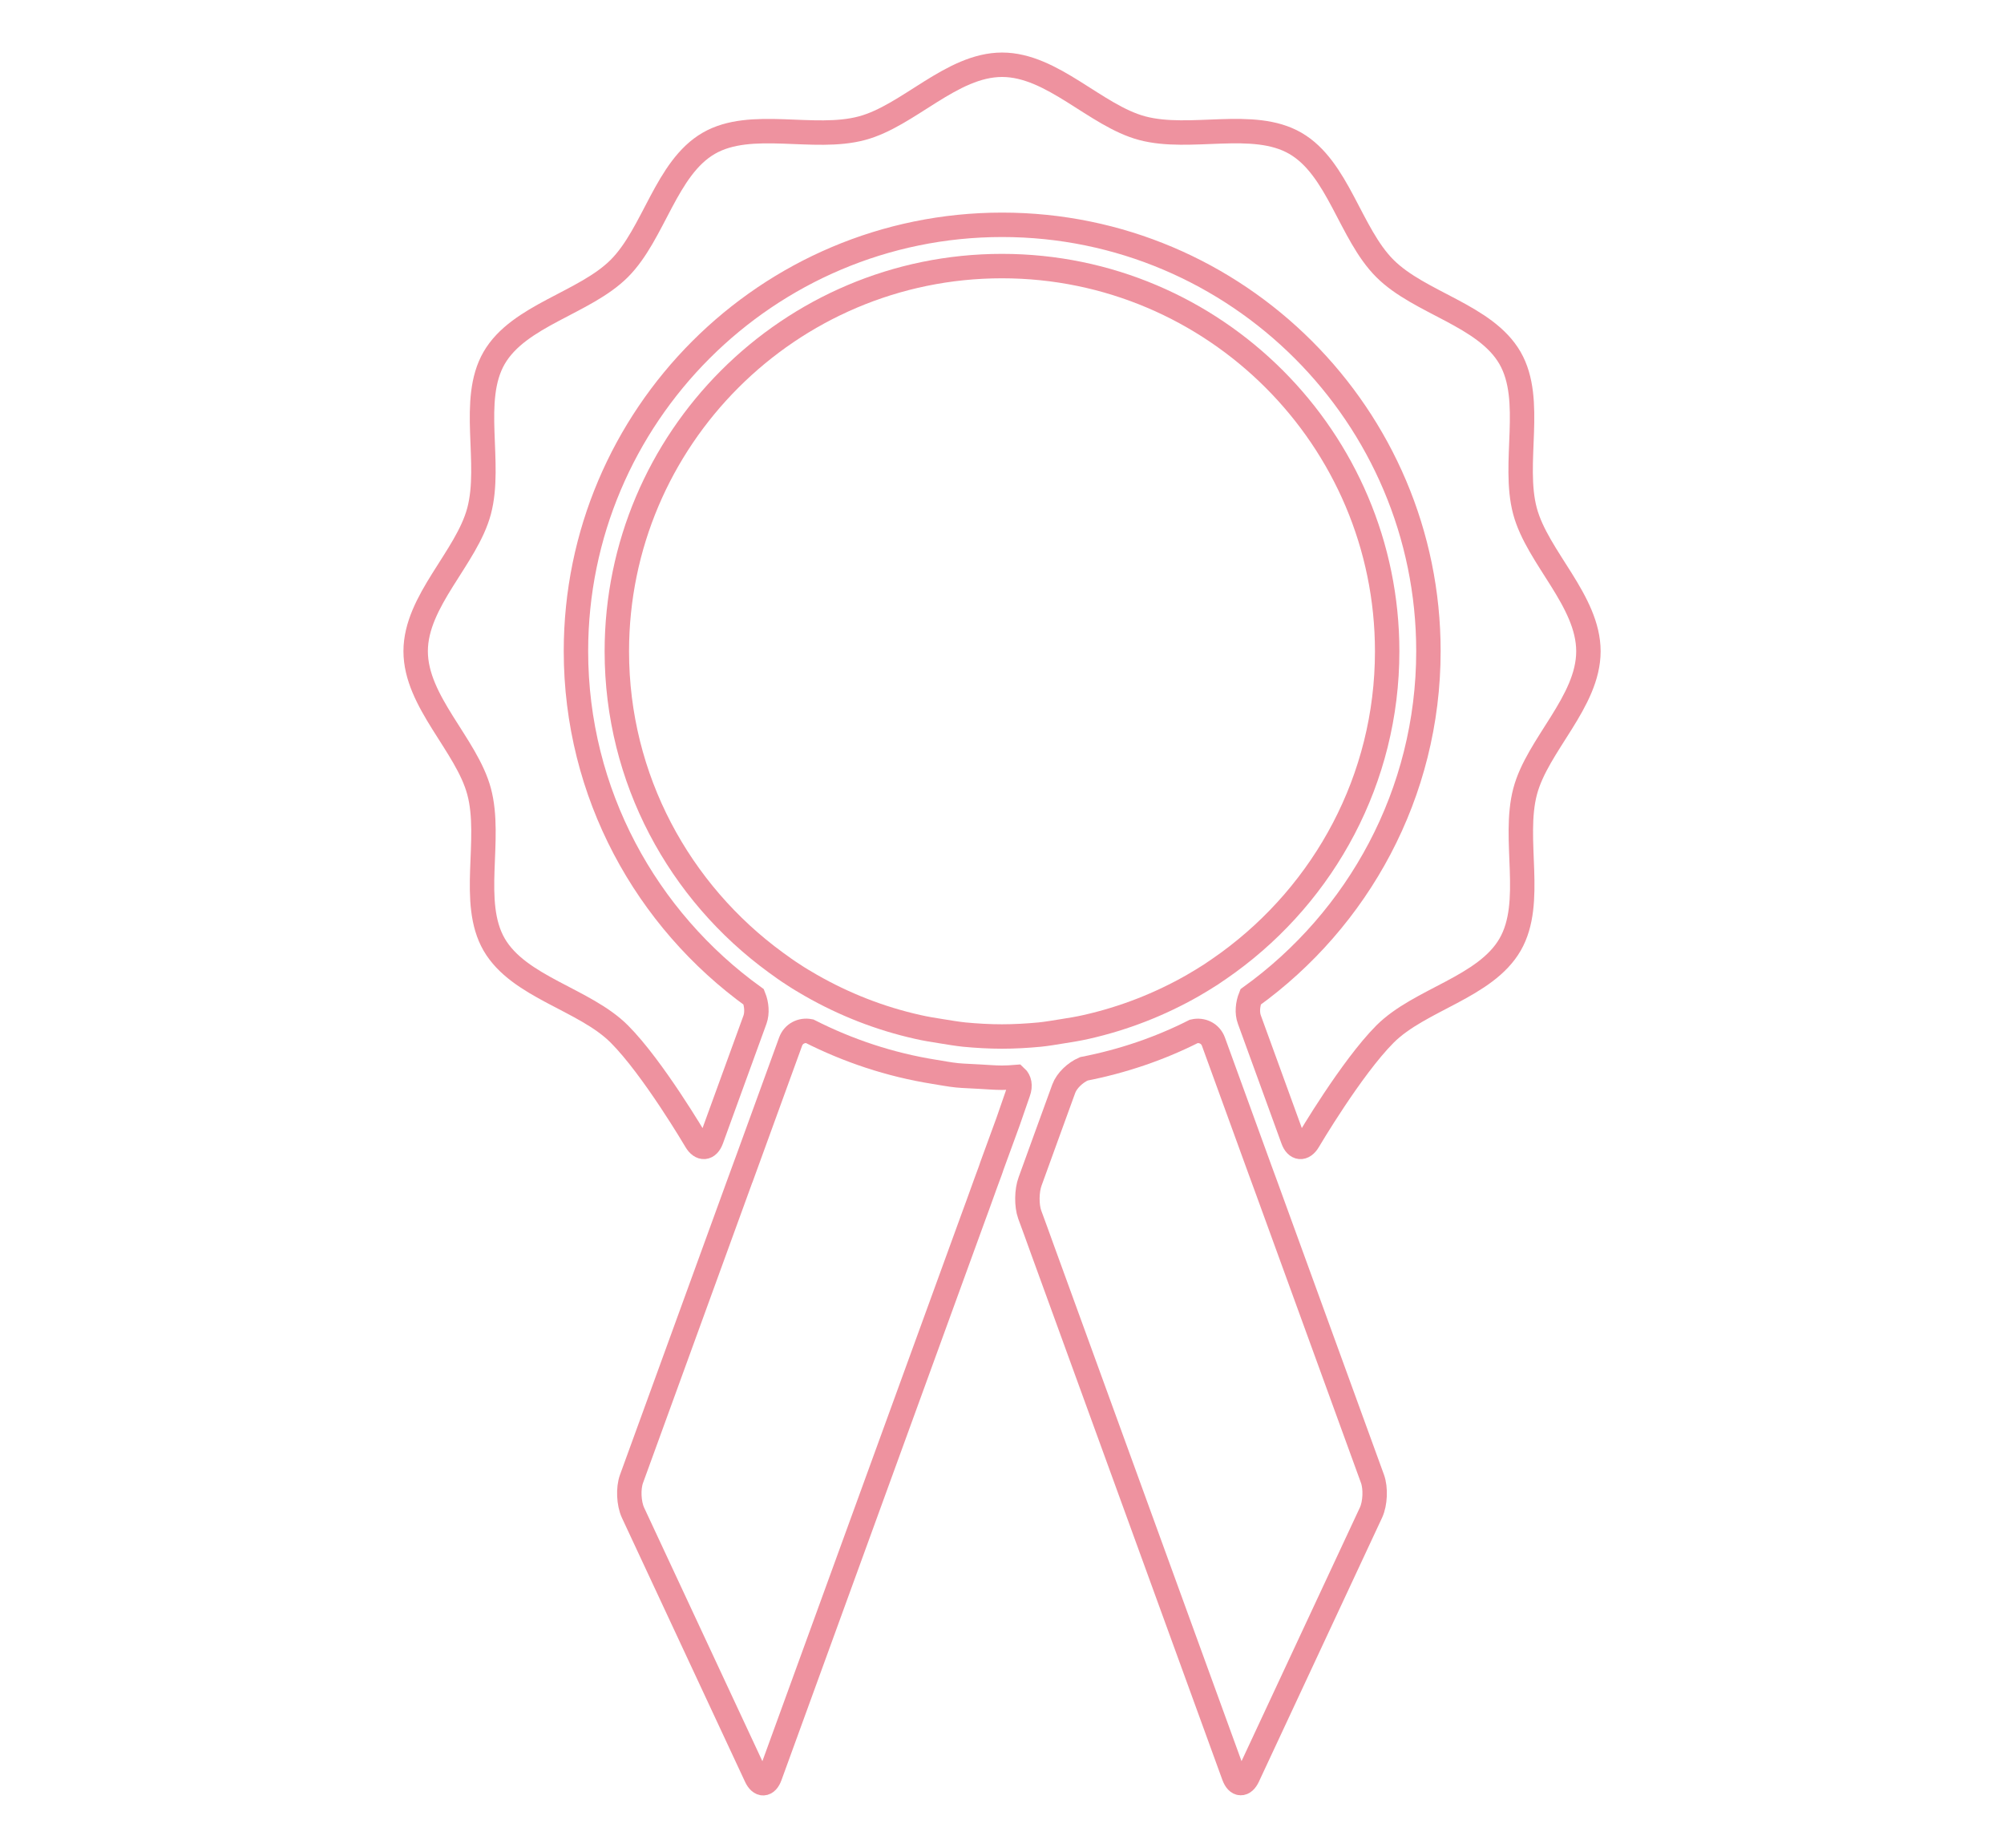
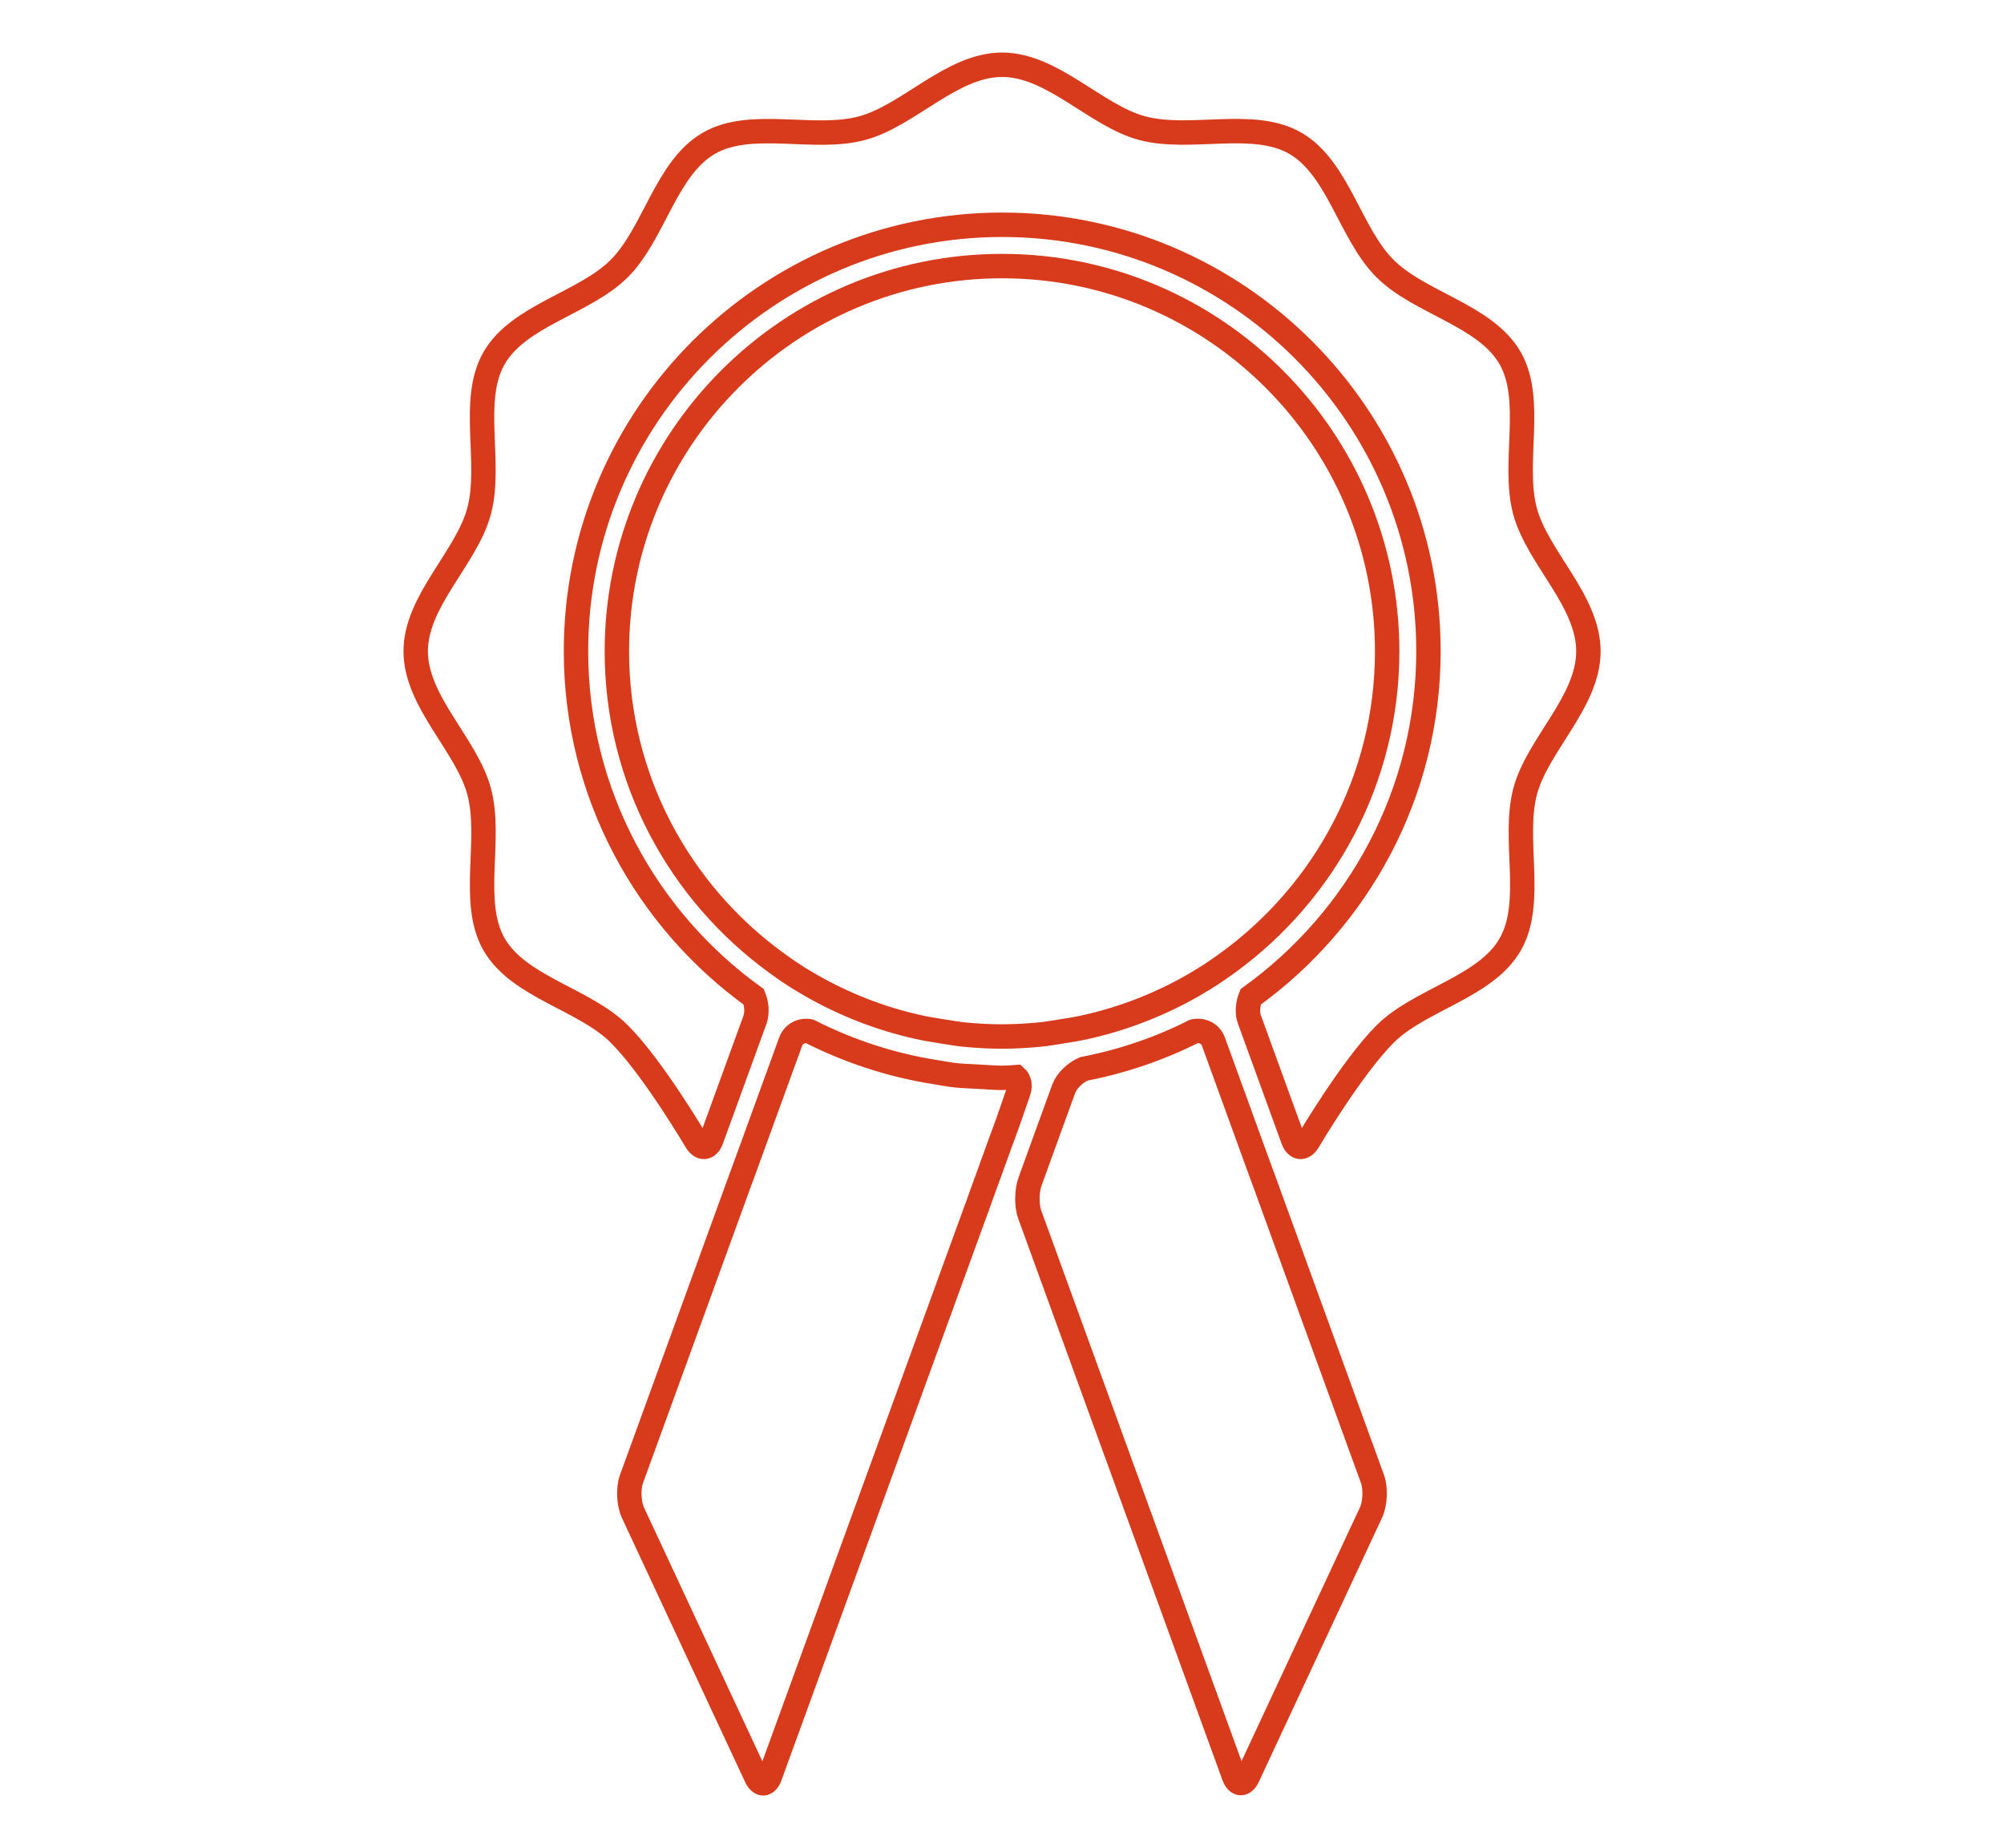
<svg xmlns="http://www.w3.org/2000/svg" version="1.1" id="Layer_1" x="0px" y="0px" width="53.333px" height="49.167px" viewBox="0 0 53.333 49.167" enable-background="new 0 0 53.333 49.167" xml:space="preserve">
-   <path display="none" fill="#CDCDCA" d="M19.488,98.753c-0.065-0.195-0.131-0.455-0.131-0.652c0-0.458,0.196-0.915,0.653-1.371  l23.776-21.229c0.326-0.262,0.653-0.394,0.916-0.394l0.914,0.394L69.327,96.73c0.457,0.393,0.651,0.85,0.651,1.371  c0,0.197-0.063,0.457-0.131,0.652c-0.261,0.72-0.915,1.111-1.827,1.111h-3.788v21.358H50.058v-12.868  c0-0.721-0.589-1.238-1.243-1.238h-8.164c-0.719,0-1.242,0.586-1.242,1.238v12.868H25.105V99.865h-3.789  C20.402,99.865,19.814,99.473,19.488,98.753z" />
-   <path display="none" fill="none" stroke="#CDCDCA" stroke-width="0.65" stroke-miterlimit="10" d="M19.488,98.753  c-0.065-0.194-0.131-0.455-0.131-0.651c0-0.459,0.196-0.915,0.653-1.372l23.776-21.229c0.326-0.262,0.653-0.394,0.916-0.394  l0.914,0.394L69.327,96.73c0.457,0.393,0.651,0.85,0.651,1.372c0,0.196-0.063,0.457-0.131,0.651  c-0.261,0.72-0.915,1.111-1.827,1.111h-3.788v21.358H50.058v-12.867c0-0.722-0.589-1.241-1.243-1.241h-8.164  c-0.719,0-1.242,0.588-1.242,1.241v12.867H25.105V99.865h-3.789C20.402,99.865,19.814,99.473,19.488,98.753z" />
+   <path display="none" fill="#CDCDCA" d="M19.488,98.753c-0.065-0.195-0.131-0.455-0.131-0.652c0-0.458,0.196-0.915,0.653-1.371  l23.776-21.229c0.326-0.262,0.653-0.395,0.916-0.395l0.914,0.395L69.327,96.73c0.457,0.393,0.651,0.85,0.651,1.371  c0,0.197-0.063,0.457-0.131,0.652c-0.261,0.72-0.915,1.111-1.827,1.111h-3.788v21.357H50.058v-12.868  c0-0.722-0.589-1.237-1.243-1.237h-8.164c-0.719,0-1.242,0.586-1.242,1.237v12.868H25.105V99.865h-3.789  C20.402,99.865,19.814,99.473,19.488,98.753z" />
+   <path display="none" fill="none" stroke="#CDCDCA" stroke-width="0.65" stroke-miterlimit="10" d="M19.488,98.753  c-0.065-0.194-0.131-0.455-0.131-0.651c0-0.459,0.196-0.915,0.653-1.372l23.776-21.229c0.326-0.262,0.653-0.395,0.916-0.395  l0.914,0.395L69.327,96.73c0.457,0.393,0.651,0.85,0.651,1.372c0,0.196-0.063,0.457-0.131,0.651  c-0.261,0.72-0.915,1.111-1.827,1.111h-3.788v21.357H50.058v-12.867c0-0.723-0.589-1.24-1.243-1.24h-8.164  c-0.719,0-1.242,0.588-1.242,1.24v12.867H25.105V99.865h-3.789C20.402,99.865,19.814,99.473,19.488,98.753z" />
  <g id="Your_Icon" display="none">
-     <path display="inline" fill="none" stroke="#CDCDCA" stroke-width="0.65" stroke-miterlimit="10" d="M61.477,110.791   c0,0-4.061,0.281-8.361,0.521c-1.6-1.793-1.382-6.299-1.18-8.412c1.676-1.846,3.156-4.189,4.034-6.848   c0.091,0.146,0.192,0.275,0.329,0.348c1.5,0.826,1.127-2.552,1.199-3.977c0.072-1.426,1.127-3.301,0-3.301   c-0.306,0-0.526,0.045-0.699,0.107c-0.207-8.146-2.155-14.49-11.98-14.49c-10.463,0-11.867,6.432-11.994,14.654   c-0.164-0.145-0.455-0.271-0.986-0.271c-1.127,0-0.074,1.875,0,3.301c0.074,1.425-0.299,4.803,1.201,3.977   c0.222-0.122,0.371-0.361,0.476-0.67c0.802,2.715,2.221,5.116,3.866,7.016c0.209,2.031,0.48,6.713-1.15,8.555   c-4.322-0.234-8.368-0.51-8.368-0.51c-3.979,0-7.204,3.225-7.204,7.201v3.602H68.68v-3.602   C68.68,114.016,65.454,110.791,61.477,110.791z" />
+     <path display="inline" fill="none" stroke="#CDCDCA" stroke-width="0.65" stroke-miterlimit="10" d="M61.477,110.791   c0,0-4.061,0.281-8.361,0.521c-1.6-1.793-1.382-6.299-1.18-8.412c1.676-1.846,3.156-4.189,4.034-6.848   c0.091,0.146,0.192,0.275,0.329,0.348c1.5,0.826,1.127-2.552,1.199-3.977c0.071-1.426,1.127-3.301,0-3.301   c-0.307,0-0.526,0.045-0.699,0.106c-0.207-8.146-2.155-14.489-11.98-14.489c-10.463,0-11.867,6.432-11.994,14.653   c-0.164-0.146-0.455-0.271-0.986-0.271c-1.127,0-0.073,1.875,0,3.301c0.074,1.425-0.299,4.803,1.201,3.977   c0.223-0.122,0.371-0.361,0.477-0.67c0.802,2.715,2.221,5.116,3.865,7.016c0.209,2.031,0.48,6.713-1.149,8.555   c-4.321-0.233-8.368-0.51-8.368-0.51c-3.979,0-7.204,3.226-7.204,7.201v3.602h48.02v-3.602   C68.68,114.016,65.454,110.791,61.477,110.791z" />
  </g>
  <g id="Your_Icon_1_" display="none">
-     <path display="inline" fill="#CDCDCA" d="M61.477,110.791c0,0-4.061,0.281-8.361,0.521c-1.6-1.793-1.382-6.299-1.18-8.412   c1.676-1.844,3.156-4.189,4.034-6.85c0.091,0.148,0.192,0.277,0.329,0.35c1.5,0.826,1.127-2.553,1.199-3.977   c0.072-1.426,1.127-3.301,0-3.301c-0.306,0-0.526,0.045-0.699,0.107c-0.207-8.146-2.155-14.49-11.98-14.49   c-10.463,0-11.867,6.432-11.994,14.654c-0.164-0.145-0.455-0.271-0.986-0.271c-1.127,0-0.074,1.875,0,3.301   c0.074,1.424-0.299,4.803,1.201,3.977c0.222-0.121,0.371-0.361,0.476-0.67c0.802,2.715,2.221,5.115,3.866,7.016   c0.209,2.031,0.48,6.713-1.15,8.555c-4.322-0.234-8.368-0.512-8.368-0.512c-3.979,0-7.204,3.227-7.204,7.203v3.602H68.68v-3.602   C68.68,114.016,65.454,110.791,61.477,110.791z" />
+     <path display="inline" fill="#CDCDCA" d="M61.477,110.791c0,0-4.061,0.281-8.361,0.521c-1.6-1.793-1.382-6.299-1.18-8.412   c1.676-1.844,3.156-4.189,4.034-6.85c0.091,0.148,0.192,0.277,0.329,0.35c1.5,0.826,1.127-2.553,1.199-3.977   c0.071-1.426,1.127-3.301,0-3.301c-0.307,0-0.526,0.045-0.699,0.106c-0.207-8.146-2.155-14.489-11.98-14.489   c-10.463,0-11.867,6.432-11.994,14.653c-0.164-0.146-0.455-0.271-0.986-0.271c-1.127,0-0.073,1.875,0,3.301   c0.074,1.424-0.299,4.803,1.201,3.977c0.223-0.121,0.371-0.361,0.477-0.67c0.802,2.715,2.221,5.115,3.865,7.016   c0.209,2.031,0.48,6.713-1.149,8.555c-4.321-0.233-8.368-0.512-8.368-0.512c-3.979,0-7.204,3.228-7.204,7.203v3.602h48.02v-3.602   C68.68,114.016,65.454,110.791,61.477,110.791z" />
  </g>
-   <path display="none" fill="none" stroke="#CDCDCA" stroke-width="0.65" stroke-miterlimit="10" d="M63.1,94.68H48.155V79.735  c0-2.192-1.568-3.985-3.486-3.985s-3.486,1.793-3.486,3.985V94.68H26.235c-2.192,0-3.985,1.569-3.985,3.487s1.793,3.485,3.985,3.485  H41.18v14.944c0,2.191,1.568,3.984,3.486,3.984s3.486-1.793,3.486-3.984v-14.944H63.1c2.191,0,3.984-1.567,3.984-3.485  S65.292,94.68,63.1,94.68z" />
-   <path display="none" fill="#CDCDCA" d="M63.1,94.68H48.155V79.736c0-2.193-1.568-3.986-3.486-3.986s-3.486,1.793-3.486,3.986V94.68  H26.235c-2.192,0-3.985,1.569-3.985,3.485c0,1.92,1.793,3.487,3.985,3.487H41.18V116.6c0,2.19,1.568,3.983,3.486,3.983  s3.486-1.793,3.486-3.983v-14.944H63.1c2.191,0,3.984-1.568,3.984-3.488C67.084,96.25,65.292,94.68,63.1,94.68z" />
+   <path display="none" fill="none" stroke="#CDCDCA" stroke-width="0.65" stroke-miterlimit="10" d="M63.1,94.68H48.155V79.735  c0-2.192-1.568-3.985-3.486-3.985s-3.485,1.793-3.485,3.985V94.68H26.235c-2.192,0-3.985,1.569-3.985,3.487s1.793,3.484,3.985,3.484  H41.18v14.944c0,2.19,1.568,3.983,3.486,3.983s3.485-1.793,3.485-3.983v-14.944H63.1c2.191,0,3.984-1.566,3.984-3.484  S65.292,94.68,63.1,94.68z" />
+   <path display="none" fill="#CDCDCA" d="M63.1,94.68H48.155V79.736c0-2.193-1.568-3.986-3.486-3.986s-3.485,1.793-3.485,3.986V94.68  H26.235c-2.192,0-3.985,1.569-3.985,3.485c0,1.92,1.793,3.486,3.985,3.486H41.18V116.6c0,2.19,1.568,3.983,3.486,3.983  s3.485-1.793,3.485-3.983v-14.944H63.1c2.191,0,3.984-1.568,3.984-3.488C67.084,96.25,65.292,94.68,63.1,94.68z" />
  <g>
-     <path fill="none" stroke="#EE929F" stroke-width="0.65" stroke-miterlimit="10" d="M42.273,17.33c0-1.345-1.356-2.492-1.688-3.73   c-0.342-1.282,0.248-2.952-0.399-4.075c-0.658-1.14-2.406-1.457-3.33-2.382c-0.925-0.924-1.243-2.672-2.383-3.33   c-1.124-0.65-2.794-0.061-4.075-0.402c-1.238-0.33-2.387-1.688-3.729-1.688c-1.344,0-2.49,1.357-3.73,1.688   c-1.281,0.344-2.952-0.248-4.075,0.401c-1.139,0.657-1.458,2.405-2.382,3.331c-0.924,0.924-2.672,1.242-3.332,2.382   c-0.648,1.122-0.059,2.793-0.4,4.074c-0.33,1.239-1.688,2.388-1.688,3.729c0,1.344,1.355,2.491,1.688,3.73   c0.344,1.281-0.248,2.951,0.4,4.074c0.66,1.14,2.408,1.457,3.332,2.382c0.896,0.896,2.04,2.842,2.04,2.842   c0.136,0.229,0.319,0.213,0.411-0.037l0.58-1.595l0.58-1.594c0.062-0.176,0.045-0.408-0.034-0.603   c-2.86-2.062-4.731-5.414-4.731-9.201c0-6.256,5.088-11.344,11.342-11.344c6.255,0,11.345,5.088,11.345,11.344   c0,3.787-1.872,7.141-4.733,9.201c-0.077,0.192-0.099,0.425-0.032,0.603l0.58,1.594l0.58,1.595c0.09,0.25,0.274,0.267,0.41,0.037   c0,0,1.145-1.944,2.04-2.841c0.925-0.924,2.673-1.243,3.33-2.383c0.647-1.124,0.06-2.793,0.399-4.074   C40.917,19.819,42.273,18.673,42.273,17.33z" />
-     <path fill="none" stroke="#EE929F" stroke-width="0.65" stroke-miterlimit="10" d="M32.833,29.201l-0.539-1.482   c-0.08-0.221-0.303-0.326-0.521-0.276c-0.912,0.461-1.896,0.796-2.927,0.997c-0.229,0.098-0.456,0.312-0.536,0.529l-0.448,1.232   l-0.447,1.233c-0.093,0.249-0.097,0.646-0.011,0.884c0.089,0.237,0.232,0.635,0.323,0.887l5.111,14.049   c0.093,0.25,0.26,0.256,0.371,0.017l3.279-7.026c0.111-0.242,0.129-0.646,0.038-0.896l-2.823-7.759   c-0.045-0.123-0.104-0.289-0.166-0.452l0,0L32.833,29.201z" />
-     <path fill="none" stroke="#EE929F" stroke-width="0.65" stroke-miterlimit="10" d="M26.23,31.488   c0.032-0.09,0.074-0.203,0.118-0.32l0.027-0.076l0.021-0.064c0.045-0.119,0.089-0.238,0.122-0.334   c0.081-0.219,0.222-0.604,0.312-0.854l0.271-0.783c0.062-0.17,0.028-0.316-0.062-0.398c-0.123,0.01-0.248,0.018-0.373,0.018   c-0.203,0-0.4-0.02-0.601-0.029c-0.198-0.014-0.399-0.016-0.593-0.035c-0.208-0.021-0.41-0.062-0.615-0.094   c-1.176-0.188-2.288-0.561-3.314-1.081c-0.211-0.04-0.424,0.065-0.502,0.278l-1.246,3.426h-0.002   c-0.06,0.162-0.119,0.328-0.164,0.451l-2.823,7.759c-0.091,0.25-0.073,0.651,0.039,0.896l3.278,7.027   c0.112,0.239,0.279,0.232,0.369-0.018l5.113-14.049c0.092-0.25,0.236-0.647,0.323-0.887l0.086-0.234   C26.09,31.876,26.174,31.645,26.23,31.488z" />
-     <path fill="none" stroke="#EE929F" stroke-width="0.65" stroke-miterlimit="10" d="M24.426,27.326   c0.203,0.047,0.412,0.08,0.621,0.113c0.203,0.032,0.406,0.068,0.613,0.09c0.33,0.031,0.666,0.051,1.006,0.051   c0.338,0,0.674-0.02,1.006-0.051c0.207-0.021,0.408-0.058,0.613-0.09c0.209-0.033,0.416-0.066,0.621-0.113   c1.012-0.228,1.967-0.604,2.842-1.104c0.162-0.095,0.318-0.188,0.476-0.29c0.157-0.104,0.312-0.213,0.464-0.322   c2.557-1.866,4.229-4.877,4.229-8.278c0-5.654-4.599-10.252-10.251-10.252c-5.651,0-10.25,4.598-10.25,10.252   c0,3.401,1.672,6.412,4.229,8.278c0.151,0.109,0.306,0.223,0.464,0.322c0.154,0.104,0.312,0.195,0.475,0.29   C22.459,26.722,23.413,27.1,24.426,27.326z" />
+     <path fill="none" stroke="#D83B1C" stroke-width="0.65" stroke-miterlimit="10" d="M42.273,17.33c0-1.345-1.356-2.492-1.688-3.73   c-0.342-1.282,0.248-2.952-0.398-4.075c-0.658-1.14-2.406-1.457-3.33-2.382c-0.925-0.924-1.243-2.672-2.383-3.33   c-1.124-0.65-2.794-0.061-4.075-0.402c-1.237-0.33-2.387-1.688-3.729-1.688c-1.344,0-2.49,1.357-3.73,1.688   c-1.281,0.344-2.952-0.248-4.075,0.401c-1.139,0.657-1.458,2.405-2.382,3.331c-0.924,0.924-2.672,1.242-3.332,2.382   c-0.648,1.122-0.059,2.793-0.4,4.074c-0.33,1.239-1.688,2.388-1.688,3.729c0,1.344,1.355,2.491,1.688,3.73   c0.344,1.281-0.248,2.951,0.4,4.074c0.66,1.14,2.408,1.457,3.332,2.382c0.896,0.896,2.04,2.842,2.04,2.842   c0.136,0.229,0.319,0.213,0.411-0.037l0.58-1.595l0.58-1.594c0.062-0.176,0.045-0.408-0.034-0.604   c-2.86-2.062-4.731-5.414-4.731-9.201c0-6.256,5.088-11.344,11.342-11.344c6.254,0,11.345,5.088,11.345,11.344   c0,3.787-1.872,7.141-4.733,9.201c-0.076,0.191-0.099,0.426-0.031,0.604l0.58,1.594l0.58,1.595c0.09,0.25,0.273,0.267,0.409,0.037   c0,0,1.146-1.944,2.04-2.841c0.926-0.924,2.674-1.243,3.33-2.383c0.646-1.125,0.061-2.793,0.398-4.074   C40.917,19.819,42.273,18.673,42.273,17.33z" />
+     <path fill="none" stroke="#D83B1C" stroke-width="0.65" stroke-miterlimit="10" d="M32.833,29.201l-0.539-1.482   c-0.08-0.221-0.303-0.325-0.521-0.275c-0.912,0.461-1.896,0.797-2.927,0.997c-0.229,0.099-0.456,0.312-0.536,0.528l-0.448,1.232   l-0.447,1.233c-0.093,0.249-0.097,0.646-0.011,0.884c0.089,0.237,0.232,0.635,0.323,0.887l5.111,14.049   c0.093,0.25,0.26,0.256,0.371,0.018l3.278-7.025c0.111-0.242,0.13-0.646,0.038-0.896l-2.822-7.76   c-0.045-0.123-0.104-0.289-0.166-0.451l0,0L32.833,29.201z" />
+     <path fill="none" stroke="#D83B1C" stroke-width="0.65" stroke-miterlimit="10" d="M26.23,31.488   c0.032-0.09,0.074-0.203,0.118-0.32l0.027-0.076l0.021-0.063c0.045-0.118,0.089-0.237,0.122-0.334   c0.081-0.219,0.222-0.604,0.312-0.854l0.271-0.782c0.062-0.17,0.028-0.315-0.062-0.397c-0.123,0.01-0.248,0.018-0.373,0.018   c-0.203,0-0.4-0.02-0.601-0.029c-0.198-0.014-0.399-0.016-0.593-0.035c-0.208-0.021-0.41-0.062-0.615-0.094   c-1.176-0.188-2.288-0.561-3.314-1.081c-0.211-0.04-0.424,0.065-0.502,0.278l-1.246,3.426h-0.002   c-0.06,0.162-0.119,0.328-0.164,0.451l-2.823,7.759c-0.091,0.25-0.073,0.651,0.039,0.896l3.278,7.027   c0.112,0.239,0.279,0.232,0.369-0.018l5.113-14.049c0.092-0.25,0.236-0.647,0.323-0.888l0.086-0.233   C26.09,31.876,26.174,31.645,26.23,31.488z" />
+     <path fill="none" stroke="#D83B1C" stroke-width="0.65" stroke-miterlimit="10" d="M24.426,27.326   c0.203,0.047,0.412,0.08,0.621,0.113c0.203,0.032,0.406,0.068,0.613,0.09c0.33,0.031,0.666,0.051,1.006,0.051   c0.338,0,0.674-0.02,1.006-0.051c0.207-0.021,0.408-0.058,0.613-0.09c0.209-0.033,0.416-0.066,0.621-0.113   c1.012-0.228,1.967-0.604,2.842-1.104c0.162-0.096,0.317-0.188,0.476-0.29c0.157-0.104,0.312-0.214,0.464-0.322   c2.557-1.866,4.229-4.877,4.229-8.278c0-5.654-4.599-10.252-10.25-10.252c-5.651,0-10.25,4.598-10.25,10.252   c0,3.401,1.672,6.412,4.229,8.278c0.151,0.108,0.306,0.224,0.464,0.322c0.154,0.104,0.312,0.194,0.475,0.29   C22.459,26.722,23.413,27.1,24.426,27.326z" />
  </g>
  <g display="none">
-     <path display="inline" fill="#CDCDCA" d="M-33.477,60.578c0-1.344-1.356-2.49-1.688-3.729c-0.342-1.283,0.248-2.953-0.4-4.076   c-0.658-1.139-2.406-1.457-3.33-2.381c-0.925-0.924-1.243-2.672-2.383-3.332c-1.124-0.648-2.794-0.059-4.075-0.4   c-1.239-0.332-2.387-1.688-3.729-1.688c-1.344,0-2.49,1.355-3.73,1.688c-1.281,0.344-2.952-0.248-4.075,0.4   c-1.139,0.658-1.458,2.408-2.382,3.332c-0.924,0.922-2.672,1.242-3.332,2.381c-0.648,1.123-0.059,2.793-0.4,4.076   c-0.33,1.238-1.688,2.385-1.688,3.729s1.355,2.49,1.688,3.729c0.344,1.282-0.248,2.952,0.4,4.075   c0.66,1.141,2.408,1.457,3.332,2.382c0.896,0.896,2.04,2.843,2.04,2.843c0.136,0.229,0.319,0.212,0.411-0.038l0.58-1.594   l0.58-1.595c0.062-0.176,0.045-0.408-0.034-0.602c-2.86-2.062-4.731-5.414-4.731-9.201c0-6.256,5.088-11.344,11.342-11.344   c6.256,0,11.345,5.088,11.345,11.344c0,3.787-1.872,7.141-4.733,9.201c-0.078,0.191-0.099,0.424-0.033,0.602l0.58,1.595l0.58,1.594   c0.09,0.25,0.275,0.271,0.411,0.038c0,0,1.144-1.943,2.04-2.842c0.924-0.926,2.672-1.243,3.33-2.383   c0.648-1.123,0.059-2.795,0.4-4.075C-34.833,63.068-33.477,61.921-33.477,60.578z" />
-     <path display="inline" fill="#CDCDCA" d="M-42.917,72.449l-0.539-1.48c-0.08-0.223-0.303-0.326-0.521-0.276   c-0.912,0.46-1.895,0.795-2.927,0.997c-0.228,0.098-0.456,0.312-0.536,0.529l-0.448,1.232l-0.448,1.233   c-0.092,0.249-0.096,0.646-0.01,0.884c0.088,0.237,0.232,0.635,0.323,0.887l5.112,14.049c0.092,0.25,0.259,0.256,0.371,0.017   l3.279-7.026c0.111-0.242,0.129-0.646,0.038-0.896l-2.823-7.759c-0.045-0.125-0.105-0.289-0.166-0.453l0,0L-42.917,72.449z" />
-     <path display="inline" fill="#CDCDCA" d="M-49.52,74.738c0.032-0.09,0.074-0.203,0.118-0.32l0.027-0.078l0.021-0.062   c0.045-0.122,0.089-0.24,0.122-0.334c0.081-0.219,0.222-0.604,0.312-0.854l0.271-0.785c0.062-0.168,0.028-0.314-0.062-0.395   c-0.123,0.006-0.248,0.014-0.373,0.014c-0.203,0-0.4-0.021-0.601-0.029c-0.198-0.012-0.399-0.014-0.593-0.034   c-0.208-0.021-0.41-0.062-0.615-0.094c-1.176-0.19-2.288-0.56-3.314-1.082c-0.211-0.04-0.424,0.067-0.502,0.28l-1.246,3.425h-0.002   c-0.06,0.163-0.119,0.329-0.164,0.452l-2.823,7.758c-0.091,0.25-0.073,0.652,0.039,0.895l3.278,7.028   c0.112,0.241,0.279,0.233,0.369-0.017l5.113-14.049c0.092-0.25,0.236-0.648,0.323-0.888l0.086-0.233   C-49.66,75.126-49.576,74.895-49.52,74.738z" />
-     <path display="inline" fill="#CDCDCA" d="M-51.324,70.576c0.203,0.047,0.412,0.08,0.621,0.112c0.203,0.032,0.406,0.069,0.613,0.091   c0.33,0.031,0.666,0.051,1.006,0.051c0.338,0,0.674-0.02,1.006-0.051c0.207-0.021,0.408-0.059,0.613-0.091   c0.209-0.032,0.416-0.065,0.621-0.112c1.012-0.228,1.967-0.604,2.842-1.104c0.162-0.095,0.319-0.188,0.476-0.29   c0.157-0.104,0.312-0.213,0.464-0.323c2.557-1.864,4.229-4.877,4.229-8.276c0-5.654-4.599-10.252-10.252-10.252   c-5.651,0-10.25,4.598-10.25,10.252c0,3.399,1.672,6.412,4.229,8.276c0.151,0.11,0.306,0.222,0.464,0.323   c0.154,0.104,0.312,0.195,0.475,0.29C-53.291,69.972-52.337,70.349-51.324,70.576z" />
+     <path display="inline" fill="#CDCDCA" d="M-33.477,60.578c0-1.344-1.356-2.49-1.688-3.729c-0.342-1.283,0.248-2.953-0.4-4.076   c-0.658-1.139-2.406-1.457-3.33-2.381c-0.925-0.924-1.243-2.672-2.383-3.332c-1.124-0.648-2.794-0.059-4.075-0.4   c-1.239-0.332-2.387-1.688-3.729-1.688c-1.344,0-2.49,1.355-3.73,1.688c-1.281,0.344-2.952-0.248-4.075,0.4   c-1.139,0.658-1.458,2.408-2.382,3.332c-0.924,0.922-2.672,1.242-3.332,2.381c-0.648,1.123-0.059,2.793-0.4,4.076   c-0.33,1.238-1.688,2.385-1.688,3.729s1.355,2.49,1.688,3.729c0.344,1.282-0.248,2.952,0.4,4.075   c0.66,1.141,2.408,1.457,3.332,2.382c0.896,0.896,2.04,2.843,2.04,2.843c0.136,0.229,0.319,0.212,0.411-0.038l0.58-1.594   l0.58-1.595c0.062-0.176,0.045-0.408-0.034-0.603c-2.86-2.062-4.731-5.413-4.731-9.2c0-6.257,5.088-11.345,11.342-11.345   c6.256,0,11.345,5.088,11.345,11.345c0,3.787-1.872,7.141-4.733,9.2c-0.078,0.19-0.099,0.425-0.033,0.603l0.58,1.595l0.58,1.594   c0.09,0.25,0.275,0.271,0.411,0.038c0,0,1.144-1.943,2.04-2.842c0.924-0.926,2.672-1.243,3.33-2.383   c0.648-1.123,0.059-2.795,0.4-4.075C-34.833,63.068-33.477,61.921-33.477,60.578z" />
+     <path display="inline" fill="#CDCDCA" d="M-42.917,72.449l-0.539-1.48c-0.08-0.223-0.303-0.325-0.521-0.275   c-0.912,0.46-1.895,0.795-2.927,0.997c-0.228,0.099-0.456,0.312-0.536,0.528l-0.448,1.232l-0.448,1.233   c-0.092,0.249-0.096,0.646-0.01,0.884c0.088,0.237,0.232,0.635,0.323,0.887l5.112,14.049c0.092,0.25,0.259,0.256,0.371,0.018   l3.279-7.025c0.111-0.242,0.129-0.646,0.038-0.896l-2.823-7.76c-0.045-0.125-0.105-0.289-0.166-0.453l0,0L-42.917,72.449z" />
+     <path display="inline" fill="#CDCDCA" d="M-49.52,74.738c0.032-0.09,0.074-0.203,0.118-0.32l0.027-0.078l0.021-0.062   c0.045-0.122,0.089-0.239,0.122-0.334c0.081-0.219,0.222-0.604,0.312-0.854l0.271-0.784c0.062-0.168,0.028-0.313-0.062-0.396   c-0.123,0.006-0.248,0.014-0.373,0.014c-0.203,0-0.4-0.021-0.601-0.028c-0.198-0.013-0.399-0.015-0.593-0.034   c-0.208-0.021-0.41-0.062-0.615-0.094c-1.176-0.189-2.288-0.561-3.314-1.082c-0.211-0.04-0.424,0.066-0.502,0.279l-1.246,3.426   h-0.002c-0.06,0.162-0.119,0.328-0.164,0.451l-2.823,7.759c-0.091,0.25-0.073,0.651,0.039,0.896l3.278,7.027   c0.112,0.241,0.279,0.232,0.369-0.018l5.113-14.049c0.092-0.25,0.236-0.647,0.323-0.888l0.086-0.233   C-49.66,75.126-49.576,74.895-49.52,74.738z" />
+     <path display="inline" fill="#CDCDCA" d="M-51.324,70.576c0.203,0.047,0.412,0.08,0.621,0.112c0.203,0.032,0.406,0.069,0.613,0.091   c0.33,0.031,0.666,0.051,1.006,0.051c0.338,0,0.674-0.02,1.006-0.051c0.207-0.021,0.408-0.059,0.613-0.091   c0.209-0.032,0.416-0.065,0.621-0.112c1.012-0.228,1.967-0.604,2.842-1.104c0.162-0.096,0.319-0.188,0.476-0.29   c0.157-0.104,0.312-0.214,0.464-0.323c2.557-1.863,4.229-4.877,4.229-8.275c0-5.654-4.599-10.252-10.252-10.252   c-5.651,0-10.25,4.598-10.25,10.252c0,3.398,1.672,6.412,4.229,8.275c0.151,0.109,0.306,0.223,0.464,0.323   c0.154,0.104,0.312,0.194,0.475,0.29C-53.291,69.972-52.337,70.349-51.324,70.576z" />
  </g>
</svg>
